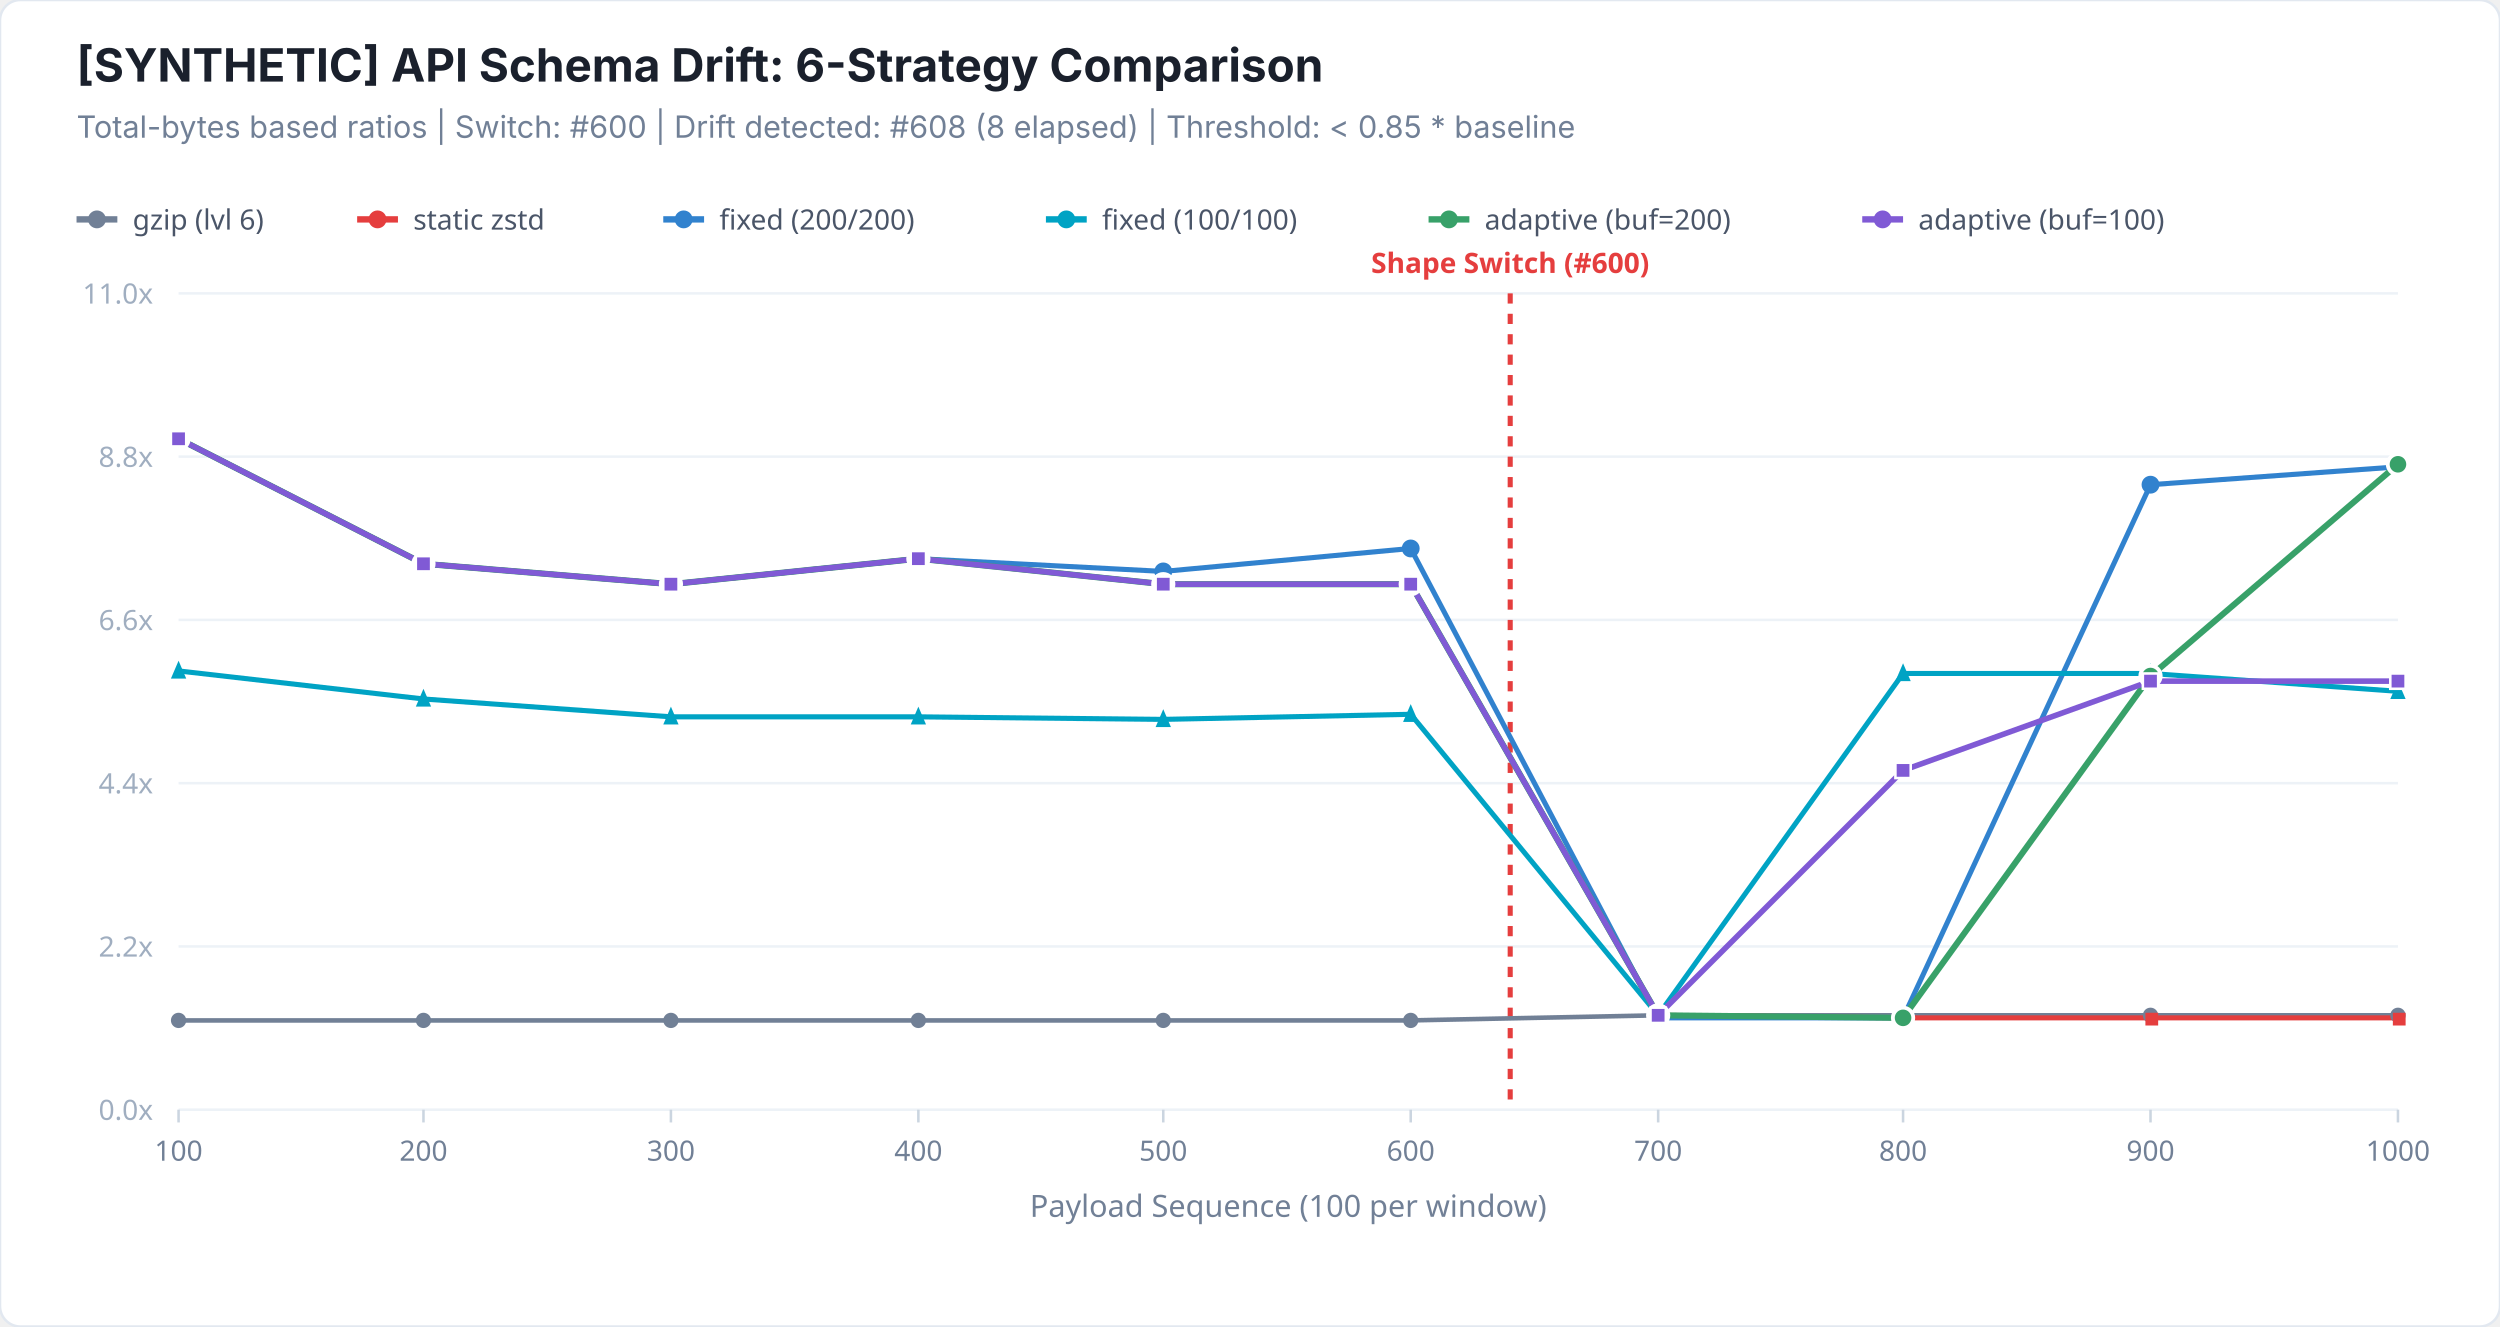
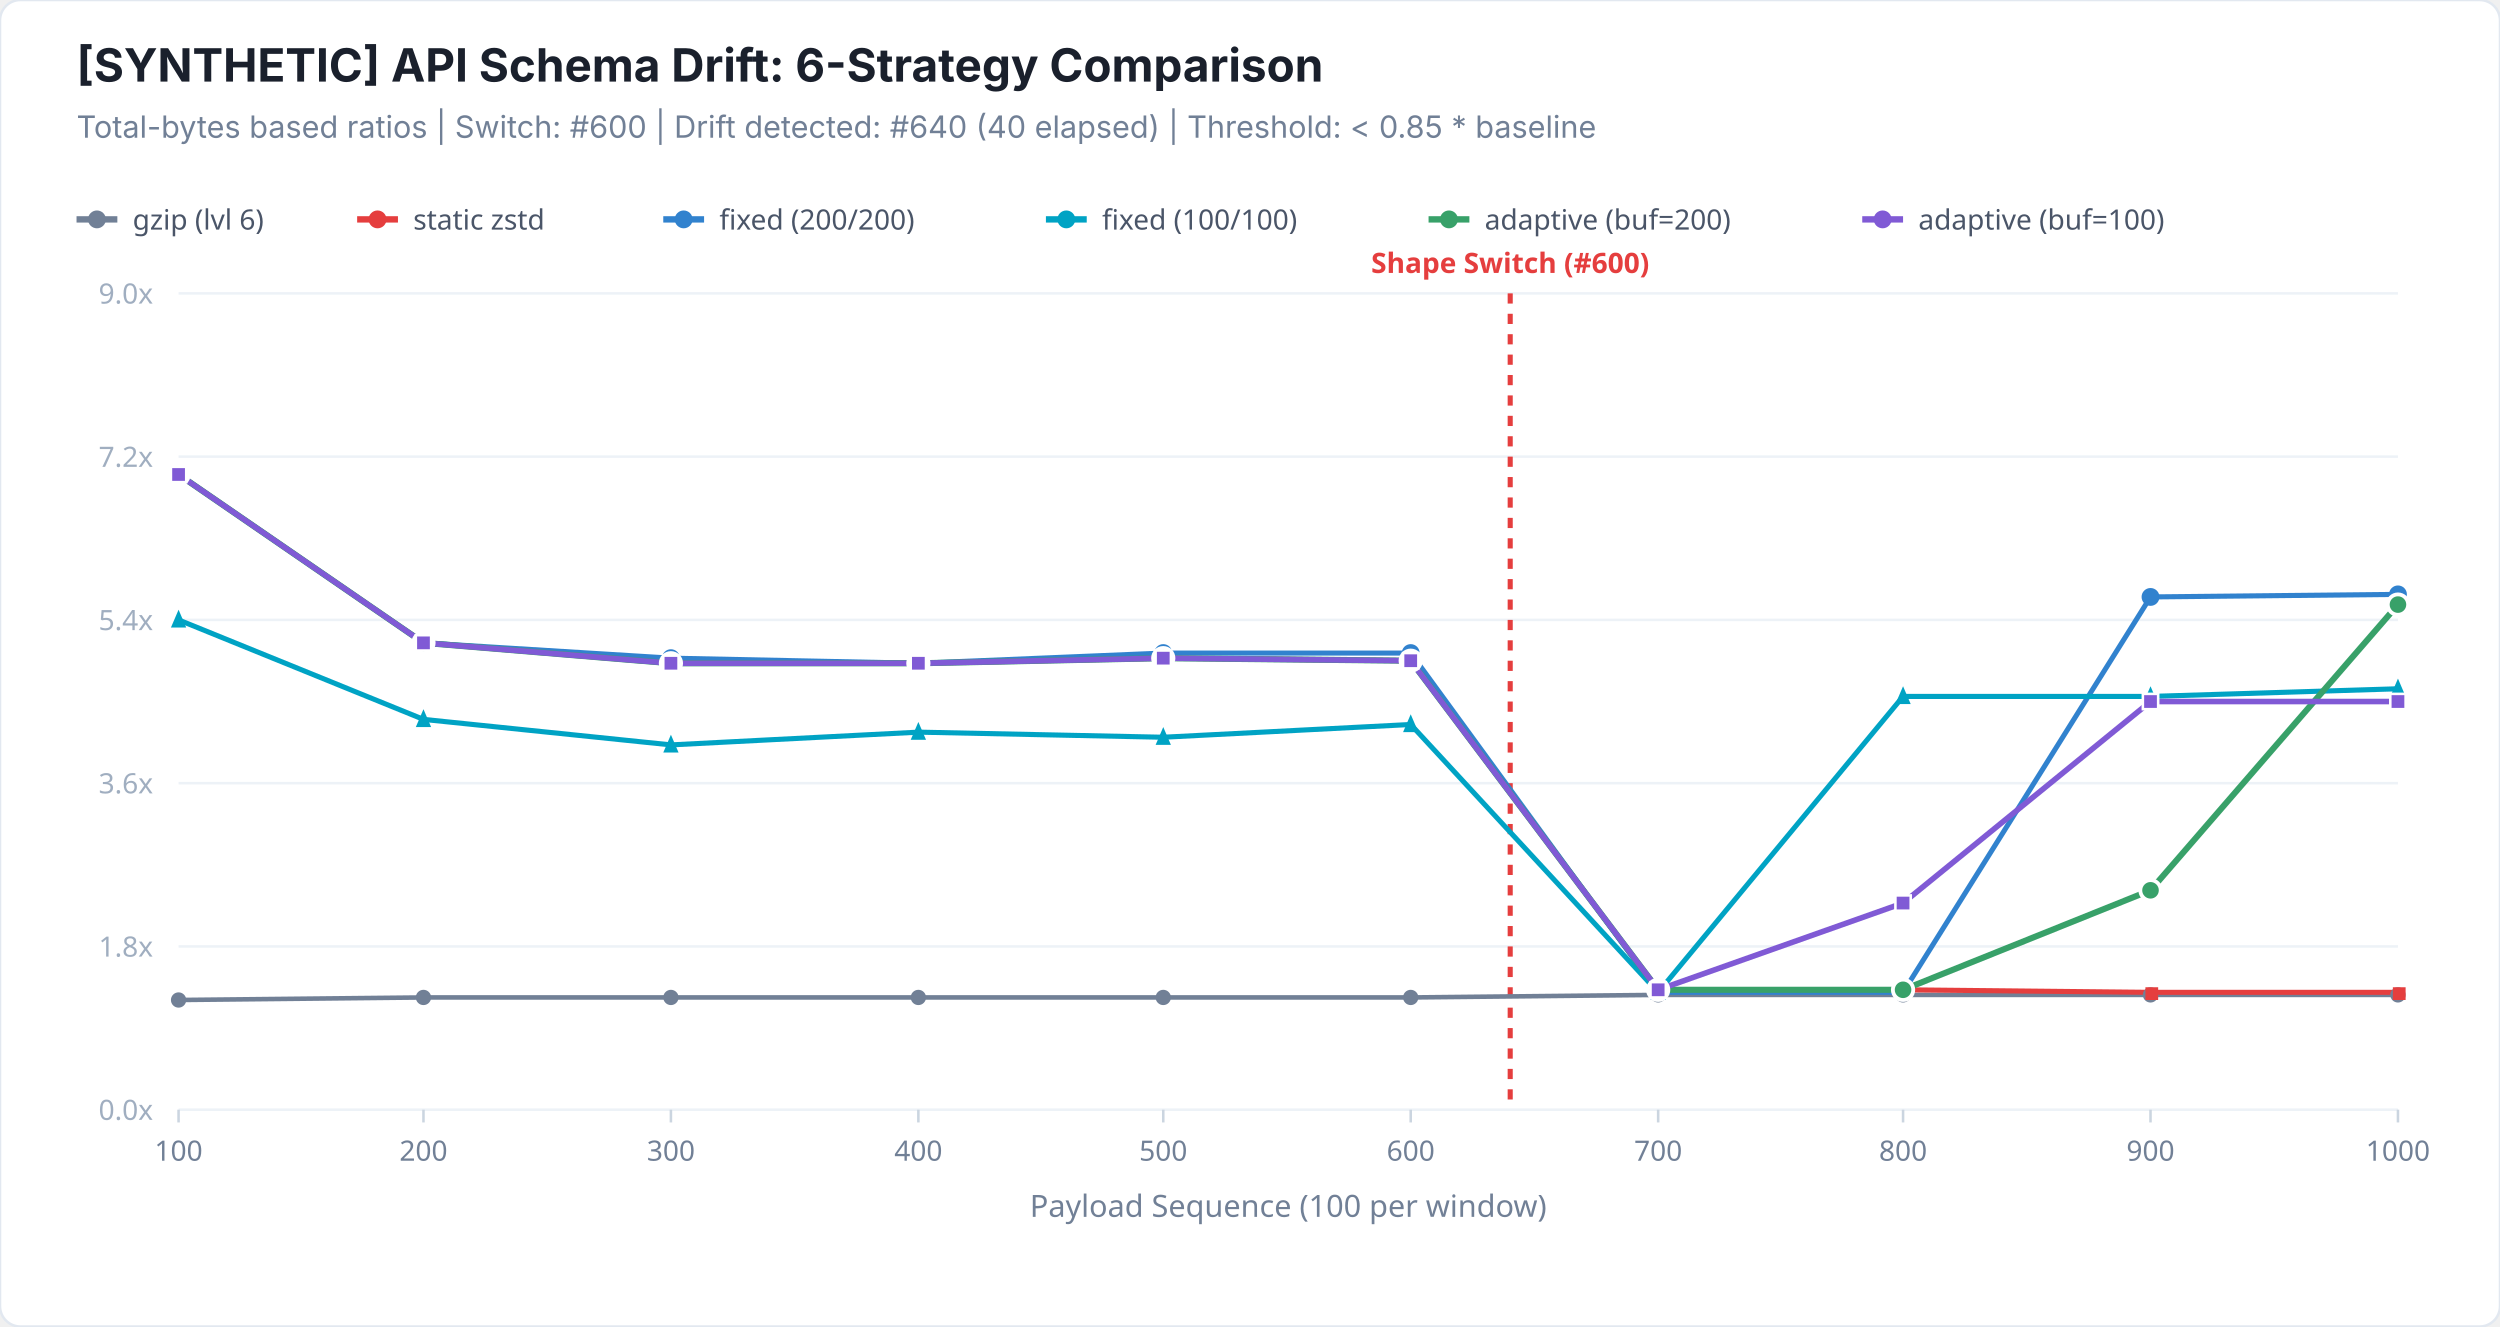
<svg xmlns="http://www.w3.org/2000/svg" width="980" height="520" viewBox="0 0 980 520">
  <rect width="100%" height="100%" fill="#ffffff" rx="8" />
  <rect width="100%" height="100%" fill="none" stroke="#e2e8f0" stroke-width="1" rx="8" />
  <text x="30" y="32" font-family="system-ui, -apple-system, sans-serif" font-size="18" font-weight="bold" fill="#1a202c">[SYNTHETIC] API Schema Drift: 6-Strategy Comparison</text>
-   <text x="30" y="54" font-family="system-ui, -apple-system, sans-serif" font-size="12" fill="#718096">Total-bytes based ratios | Switch: #600 | Drift detected: #608 (8 elapsed) | Threshold: &lt; 0.85 * baseline</text>
+   <text x="30" y="54" font-family="system-ui, -apple-system, sans-serif" font-size="12" fill="#718096">Total-bytes based ratios | Switch: #600 | Drift detected: #640 (40 elapsed) | Threshold: &lt; 0.85 * baseline</text>
  <line x1="30" y1="86" x2="46" y2="86" stroke="#718096" stroke-width="2.5" />
  <circle cx="38" cy="86" r="3.5" fill="#718096" />
  <text x="52" y="90" font-family="system-ui, sans-serif" font-size="11" fill="#4a5568">gzip (lvl 6)</text>
  <line x1="140" y1="86" x2="156" y2="86" stroke="#e53e3e" stroke-width="2.5" />
  <circle cx="148" cy="86" r="3.5" fill="#e53e3e" />
  <text x="162" y="90" font-family="system-ui, sans-serif" font-size="11" fill="#4a5568">static zstd</text>
  <line x1="260" y1="86" x2="276" y2="86" stroke="#3182ce" stroke-width="2.5" />
  <circle cx="268" cy="86" r="3.5" fill="#3182ce" />
  <text x="282" y="90" font-family="system-ui, sans-serif" font-size="11" fill="#4a5568">fixed (200/200)</text>
  <line x1="410" y1="86" x2="426" y2="86" stroke="#00a3c4" stroke-width="2.5" />
  <circle cx="418" cy="86" r="3.5" fill="#00a3c4" />
  <text x="432" y="90" font-family="system-ui, sans-serif" font-size="11" fill="#4a5568">fixed (100/100)</text>
  <line x1="560" y1="86" x2="576" y2="86" stroke="#38a169" stroke-width="2.5" />
  <circle cx="568" cy="86" r="3.5" fill="#38a169" />
  <text x="582" y="90" font-family="system-ui, sans-serif" font-size="11" fill="#4a5568">adaptive (buf=200)</text>
  <line x1="730" y1="86" x2="746" y2="86" stroke="#805ad5" stroke-width="2.5" />
  <circle cx="738" cy="86" r="3.5" fill="#805ad5" />
  <text x="752" y="90" font-family="system-ui, sans-serif" font-size="11" fill="#4a5568">adaptive (buf=100)</text>
  <line x1="70" y1="435" x2="940" y2="435" stroke="#edf2f7" stroke-width="1" />
  <text x="60" y="439" font-family="system-ui, sans-serif" font-size="11" fill="#a0aec0" text-anchor="end">0.0x</text>
  <line x1="70" y1="371" x2="940" y2="371" stroke="#edf2f7" stroke-width="1" />
-   <text x="60" y="375" font-family="system-ui, sans-serif" font-size="11" fill="#a0aec0" text-anchor="end">2.2x</text>
+   <text x="60" y="375" font-family="system-ui, sans-serif" font-size="11" fill="#a0aec0" text-anchor="end">1.8x</text>
  <line x1="70" y1="307" x2="940" y2="307" stroke="#edf2f7" stroke-width="1" />
-   <text x="60" y="311" font-family="system-ui, sans-serif" font-size="11" fill="#a0aec0" text-anchor="end">4.4x</text>
+   <text x="60" y="311" font-family="system-ui, sans-serif" font-size="11" fill="#a0aec0" text-anchor="end">3.6x</text>
  <line x1="70" y1="243" x2="940" y2="243" stroke="#edf2f7" stroke-width="1" />
-   <text x="60" y="247" font-family="system-ui, sans-serif" font-size="11" fill="#a0aec0" text-anchor="end">6.6x</text>
+   <text x="60" y="247" font-family="system-ui, sans-serif" font-size="11" fill="#a0aec0" text-anchor="end">5.4x</text>
  <line x1="70" y1="179" x2="940" y2="179" stroke="#edf2f7" stroke-width="1" />
-   <text x="60" y="183" font-family="system-ui, sans-serif" font-size="11" fill="#a0aec0" text-anchor="end">8.8x</text>
+   <text x="60" y="183" font-family="system-ui, sans-serif" font-size="11" fill="#a0aec0" text-anchor="end">7.2x</text>
  <line x1="70" y1="115" x2="940" y2="115" stroke="#edf2f7" stroke-width="1" />
-   <text x="60" y="119" font-family="system-ui, sans-serif" font-size="11" fill="#a0aec0" text-anchor="end">11.0x</text>
+   <text x="60" y="119" font-family="system-ui, sans-serif" font-size="11" fill="#a0aec0" text-anchor="end">9.0x</text>
  <line x1="592" y1="115" x2="592" y2="435" stroke="#e53e3e" stroke-width="2" stroke-dasharray="4,4" />
  <text x="592" y="107" font-family="system-ui, sans-serif" font-size="11" font-weight="600" fill="#e53e3e" text-anchor="middle">Shape Switch (#600)</text>
  <line x1="70" y1="435" x2="70" y2="440" stroke="#cbd5e0" stroke-width="1" />
  <text x="70" y="455" font-family="system-ui, sans-serif" font-size="11" fill="#718096" text-anchor="middle">100</text>
  <line x1="166" y1="435" x2="166" y2="440" stroke="#cbd5e0" stroke-width="1" />
  <text x="166" y="455" font-family="system-ui, sans-serif" font-size="11" fill="#718096" text-anchor="middle">200</text>
  <line x1="263" y1="435" x2="263" y2="440" stroke="#cbd5e0" stroke-width="1" />
  <text x="263" y="455" font-family="system-ui, sans-serif" font-size="11" fill="#718096" text-anchor="middle">300</text>
  <line x1="360" y1="435" x2="360" y2="440" stroke="#cbd5e0" stroke-width="1" />
  <text x="360" y="455" font-family="system-ui, sans-serif" font-size="11" fill="#718096" text-anchor="middle">400</text>
  <line x1="456" y1="435" x2="456" y2="440" stroke="#cbd5e0" stroke-width="1" />
  <text x="456" y="455" font-family="system-ui, sans-serif" font-size="11" fill="#718096" text-anchor="middle">500</text>
  <line x1="553" y1="435" x2="553" y2="440" stroke="#cbd5e0" stroke-width="1" />
  <text x="553" y="455" font-family="system-ui, sans-serif" font-size="11" fill="#718096" text-anchor="middle">600</text>
  <line x1="650" y1="435" x2="650" y2="440" stroke="#cbd5e0" stroke-width="1" />
  <text x="650" y="455" font-family="system-ui, sans-serif" font-size="11" fill="#718096" text-anchor="middle">700</text>
  <line x1="746" y1="435" x2="746" y2="440" stroke="#cbd5e0" stroke-width="1" />
  <text x="746" y="455" font-family="system-ui, sans-serif" font-size="11" fill="#718096" text-anchor="middle">800</text>
  <line x1="843" y1="435" x2="843" y2="440" stroke="#cbd5e0" stroke-width="1" />
  <text x="843" y="455" font-family="system-ui, sans-serif" font-size="11" fill="#718096" text-anchor="middle">900</text>
  <line x1="940" y1="435" x2="940" y2="440" stroke="#cbd5e0" stroke-width="1" />
  <text x="940" y="455" font-family="system-ui, sans-serif" font-size="11" fill="#718096" text-anchor="middle">1000</text>
-   <polyline fill="none" stroke="#718096" stroke-width="1.8" stroke-linecap="round" stroke-linejoin="round" points="70,400 166,400 263,400 360,400 456,400 553,400 650,398 746,398 843,398 940,398" />
-   <polyline fill="none" stroke="#e53e3e" stroke-width="2.0" stroke-linecap="round" stroke-linejoin="round" points="70,172 166,221 263,229 360,219 456,229 553,229 650,398 746,399 843,399 940,399" />
-   <polyline fill="none" stroke="#3182ce" stroke-width="2.0" stroke-linecap="round" stroke-linejoin="round" points="70,172 166,221 263,229 360,219 456,224 553,215 650,399 746,399 843,190 940,183" />
-   <polyline fill="none" stroke="#00a3c4" stroke-width="2.0" stroke-linecap="round" stroke-linejoin="round" points="70,263 166,274 263,281 360,281 456,282 553,280 650,398 746,264 843,264 940,271" />
-   <polyline fill="none" stroke="#38a169" stroke-width="2.4" stroke-linecap="round" stroke-linejoin="round" points="70,172 166,221 263,229 360,219 456,229 553,229 650,398 746,399 843,265 940,182" />
-   <polyline fill="none" stroke="#805ad5" stroke-width="2.2" stroke-linecap="round" stroke-linejoin="round" points="70,172 166,221 263,229 360,219 456,229 553,229 650,398 746,302 843,267 940,267" />
-   <circle cx="70" cy="400" r="3" fill="#718096" />
-   <circle cx="166" cy="400" r="3" fill="#718096" />
-   <circle cx="263" cy="400" r="3" fill="#718096" />
-   <circle cx="360" cy="400" r="3" fill="#718096" />
-   <circle cx="456" cy="400" r="3" fill="#718096" />
-   <circle cx="553" cy="400" r="3" fill="#718096" />
-   <circle cx="650" cy="398" r="3" fill="#718096" />
-   <circle cx="746" cy="398" r="3" fill="#718096" />
-   <circle cx="843" cy="398" r="3" fill="#718096" />
-   <circle cx="940" cy="398" r="3" fill="#718096" />
-   <rect x="68" y="170" width="5" height="5" fill="#e53e3e" />
-   <rect x="164" y="219" width="5" height="5" fill="#e53e3e" />
-   <rect x="261" y="227" width="5" height="5" fill="#e53e3e" />
-   <rect x="358" y="217" width="5" height="5" fill="#e53e3e" />
-   <rect x="454" y="227" width="5" height="5" fill="#e53e3e" />
-   <rect x="551" y="227" width="5" height="5" fill="#e53e3e" />
-   <rect x="648" y="396" width="5" height="5" fill="#e53e3e" />
-   <rect x="744" y="397" width="5" height="5" fill="#e53e3e" />
-   <rect x="841" y="397" width="5" height="5" fill="#e53e3e" />
-   <rect x="938" y="397" width="5" height="5" fill="#e53e3e" />
-   <circle cx="70" cy="172" r="3.5" fill="#3182ce" />
-   <circle cx="166" cy="221" r="3.5" fill="#3182ce" />
-   <circle cx="263" cy="229" r="3.5" fill="#3182ce" />
-   <circle cx="360" cy="219" r="3.5" fill="#3182ce" />
-   <circle cx="456" cy="224" r="3.5" fill="#3182ce" />
-   <circle cx="553" cy="215" r="3.5" fill="#3182ce" />
-   <circle cx="650" cy="399" r="3.5" fill="#3182ce" />
-   <circle cx="746" cy="399" r="3.5" fill="#3182ce" />
-   <circle cx="843" cy="190" r="3.5" fill="#3182ce" />
-   <circle cx="940" cy="183" r="3.5" fill="#3182ce" />
-   <polygon points="70,259 67,266 73,266" fill="#00a3c4" />
-   <polygon points="166,270 163,277 169,277" fill="#00a3c4" />
-   <polygon points="263,277 260,284 266,284" fill="#00a3c4" />
-   <polygon points="360,277 357,284 363,284" fill="#00a3c4" />
-   <polygon points="456,278 453,285 459,285" fill="#00a3c4" />
-   <polygon points="553,276 550,283 556,283" fill="#00a3c4" />
-   <polygon points="650,394 647,401 653,401" fill="#00a3c4" />
-   <polygon points="746,260 743,267 749,267" fill="#00a3c4" />
-   <polygon points="843,260 840,267 846,267" fill="#00a3c4" />
-   <polygon points="940,267 937,274 943,274" fill="#00a3c4" />
-   <circle cx="70" cy="172" r="4" fill="#38a169" stroke="#ffffff" stroke-width="1.5" />
-   <circle cx="166" cy="221" r="4" fill="#38a169" stroke="#ffffff" stroke-width="1.5" />
-   <circle cx="263" cy="229" r="4" fill="#38a169" stroke="#ffffff" stroke-width="1.5" />
-   <circle cx="360" cy="219" r="4" fill="#38a169" stroke="#ffffff" stroke-width="1.5" />
-   <circle cx="456" cy="229" r="4" fill="#38a169" stroke="#ffffff" stroke-width="1.5" />
-   <circle cx="553" cy="229" r="4" fill="#38a169" stroke="#ffffff" stroke-width="1.5" />
-   <circle cx="650" cy="398" r="4" fill="#38a169" stroke="#ffffff" stroke-width="1.5" />
-   <circle cx="746" cy="399" r="4" fill="#38a169" stroke="#ffffff" stroke-width="1.5" />
-   <circle cx="843" cy="265" r="4" fill="#38a169" stroke="#ffffff" stroke-width="1.5" />
-   <circle cx="940" cy="182" r="4" fill="#38a169" stroke="#ffffff" stroke-width="1.5" />
-   <rect x="67" y="169" width="6" height="6" fill="#805ad5" stroke="#ffffff" stroke-width="1" />
-   <rect x="163" y="218" width="6" height="6" fill="#805ad5" stroke="#ffffff" stroke-width="1" />
-   <rect x="260" y="226" width="6" height="6" fill="#805ad5" stroke="#ffffff" stroke-width="1" />
-   <rect x="357" y="216" width="6" height="6" fill="#805ad5" stroke="#ffffff" stroke-width="1" />
-   <rect x="453" y="226" width="6" height="6" fill="#805ad5" stroke="#ffffff" stroke-width="1" />
-   <rect x="550" y="226" width="6" height="6" fill="#805ad5" stroke="#ffffff" stroke-width="1" />
-   <rect x="647" y="395" width="6" height="6" fill="#805ad5" stroke="#ffffff" stroke-width="1" />
-   <rect x="743" y="299" width="6" height="6" fill="#805ad5" stroke="#ffffff" stroke-width="1" />
-   <rect x="840" y="264" width="6" height="6" fill="#805ad5" stroke="#ffffff" stroke-width="1" />
-   <rect x="937" y="264" width="6" height="6" fill="#805ad5" stroke="#ffffff" stroke-width="1" />
+   <polyline fill="none" stroke="#718096" stroke-width="1.8" stroke-linecap="round" stroke-linejoin="round" points="70,392 166,391 263,391 360,391 456,391 553,391 650,390 746,390 843,390 940,390" />
+   <polyline fill="none" stroke="#e53e3e" stroke-width="2.0" stroke-linecap="round" stroke-linejoin="round" points="70,186 166,252 263,260 360,260 456,258 553,259 650,388 746,388 843,389 940,389" />
+   <polyline fill="none" stroke="#3182ce" stroke-width="2.0" stroke-linecap="round" stroke-linejoin="round" points="70,186 166,252 263,258 360,260 456,256 553,256 650,389 746,389 843,234 940,233" />
+   <polyline fill="none" stroke="#00a3c4" stroke-width="2.0" stroke-linecap="round" stroke-linejoin="round" points="70,243 166,282 263,292 360,287 456,289 553,284 650,389 746,273 843,273 940,270" />
+   <polyline fill="none" stroke="#38a169" stroke-width="2.4" stroke-linecap="round" stroke-linejoin="round" points="70,186 166,252 263,260 360,260 456,258 553,259 650,388 746,388 843,349 940,237" />
+   <polyline fill="none" stroke="#805ad5" stroke-width="2.2" stroke-linecap="round" stroke-linejoin="round" points="70,186 166,252 263,260 360,260 456,258 553,259 650,388 746,354 843,275 940,275" />
+   <circle cx="70" cy="392" r="3" fill="#718096" />
+   <circle cx="166" cy="391" r="3" fill="#718096" />
+   <circle cx="263" cy="391" r="3" fill="#718096" />
+   <circle cx="360" cy="391" r="3" fill="#718096" />
+   <circle cx="456" cy="391" r="3" fill="#718096" />
+   <circle cx="553" cy="391" r="3" fill="#718096" />
+   <circle cx="650" cy="390" r="3" fill="#718096" />
+   <circle cx="746" cy="390" r="3" fill="#718096" />
+   <circle cx="843" cy="390" r="3" fill="#718096" />
+   <circle cx="940" cy="390" r="3" fill="#718096" />
+   <rect x="68" y="184" width="5" height="5" fill="#e53e3e" />
+   <rect x="164" y="250" width="5" height="5" fill="#e53e3e" />
+   <rect x="261" y="258" width="5" height="5" fill="#e53e3e" />
+   <rect x="358" y="258" width="5" height="5" fill="#e53e3e" />
+   <rect x="454" y="256" width="5" height="5" fill="#e53e3e" />
+   <rect x="551" y="257" width="5" height="5" fill="#e53e3e" />
+   <rect x="648" y="386" width="5" height="5" fill="#e53e3e" />
+   <rect x="744" y="386" width="5" height="5" fill="#e53e3e" />
+   <rect x="841" y="387" width="5" height="5" fill="#e53e3e" />
+   <rect x="938" y="387" width="5" height="5" fill="#e53e3e" />
+   <circle cx="70" cy="186" r="3.5" fill="#3182ce" />
+   <circle cx="166" cy="252" r="3.5" fill="#3182ce" />
+   <circle cx="263" cy="258" r="3.5" fill="#3182ce" />
+   <circle cx="360" cy="260" r="3.5" fill="#3182ce" />
+   <circle cx="456" cy="256" r="3.5" fill="#3182ce" />
+   <circle cx="553" cy="256" r="3.5" fill="#3182ce" />
+   <circle cx="650" cy="389" r="3.5" fill="#3182ce" />
+   <circle cx="746" cy="389" r="3.5" fill="#3182ce" />
+   <circle cx="843" cy="234" r="3.5" fill="#3182ce" />
+   <circle cx="940" cy="233" r="3.5" fill="#3182ce" />
+   <polygon points="70,239 67,246 73,246" fill="#00a3c4" />
+   <polygon points="166,278 163,285 169,285" fill="#00a3c4" />
+   <polygon points="263,288 260,295 266,295" fill="#00a3c4" />
+   <polygon points="360,283 357,290 363,290" fill="#00a3c4" />
+   <polygon points="456,285 453,292 459,292" fill="#00a3c4" />
+   <polygon points="553,280 550,287 556,287" fill="#00a3c4" />
+   <polygon points="650,385 647,392 653,392" fill="#00a3c4" />
+   <polygon points="746,269 743,276 749,276" fill="#00a3c4" />
+   <polygon points="843,269 840,276 846,276" fill="#00a3c4" />
+   <polygon points="940,266 937,273 943,273" fill="#00a3c4" />
+   <circle cx="70" cy="186" r="4" fill="#38a169" stroke="#ffffff" stroke-width="1.5" />
+   <circle cx="166" cy="252" r="4" fill="#38a169" stroke="#ffffff" stroke-width="1.5" />
+   <circle cx="263" cy="260" r="4" fill="#38a169" stroke="#ffffff" stroke-width="1.5" />
+   <circle cx="360" cy="260" r="4" fill="#38a169" stroke="#ffffff" stroke-width="1.5" />
+   <circle cx="456" cy="258" r="4" fill="#38a169" stroke="#ffffff" stroke-width="1.5" />
+   <circle cx="553" cy="259" r="4" fill="#38a169" stroke="#ffffff" stroke-width="1.5" />
+   <circle cx="650" cy="388" r="4" fill="#38a169" stroke="#ffffff" stroke-width="1.5" />
+   <circle cx="746" cy="388" r="4" fill="#38a169" stroke="#ffffff" stroke-width="1.5" />
+   <circle cx="843" cy="349" r="4" fill="#38a169" stroke="#ffffff" stroke-width="1.5" />
+   <circle cx="940" cy="237" r="4" fill="#38a169" stroke="#ffffff" stroke-width="1.5" />
+   <rect x="67" y="183" width="6" height="6" fill="#805ad5" stroke="#ffffff" stroke-width="1" />
+   <rect x="163" y="249" width="6" height="6" fill="#805ad5" stroke="#ffffff" stroke-width="1" />
+   <rect x="260" y="257" width="6" height="6" fill="#805ad5" stroke="#ffffff" stroke-width="1" />
+   <rect x="357" y="257" width="6" height="6" fill="#805ad5" stroke="#ffffff" stroke-width="1" />
+   <rect x="453" y="255" width="6" height="6" fill="#805ad5" stroke="#ffffff" stroke-width="1" />
+   <rect x="550" y="256" width="6" height="6" fill="#805ad5" stroke="#ffffff" stroke-width="1" />
+   <rect x="647" y="385" width="6" height="6" fill="#805ad5" stroke="#ffffff" stroke-width="1" />
+   <rect x="743" y="351" width="6" height="6" fill="#805ad5" stroke="#ffffff" stroke-width="1" />
+   <rect x="840" y="272" width="6" height="6" fill="#805ad5" stroke="#ffffff" stroke-width="1" />
+   <rect x="937" y="272" width="6" height="6" fill="#805ad5" stroke="#ffffff" stroke-width="1" />
  <text x="505" y="477" font-family="system-ui, sans-serif" font-size="12" fill="#718096" text-anchor="middle">Payload Sequence (100 per window)</text>
</svg>
